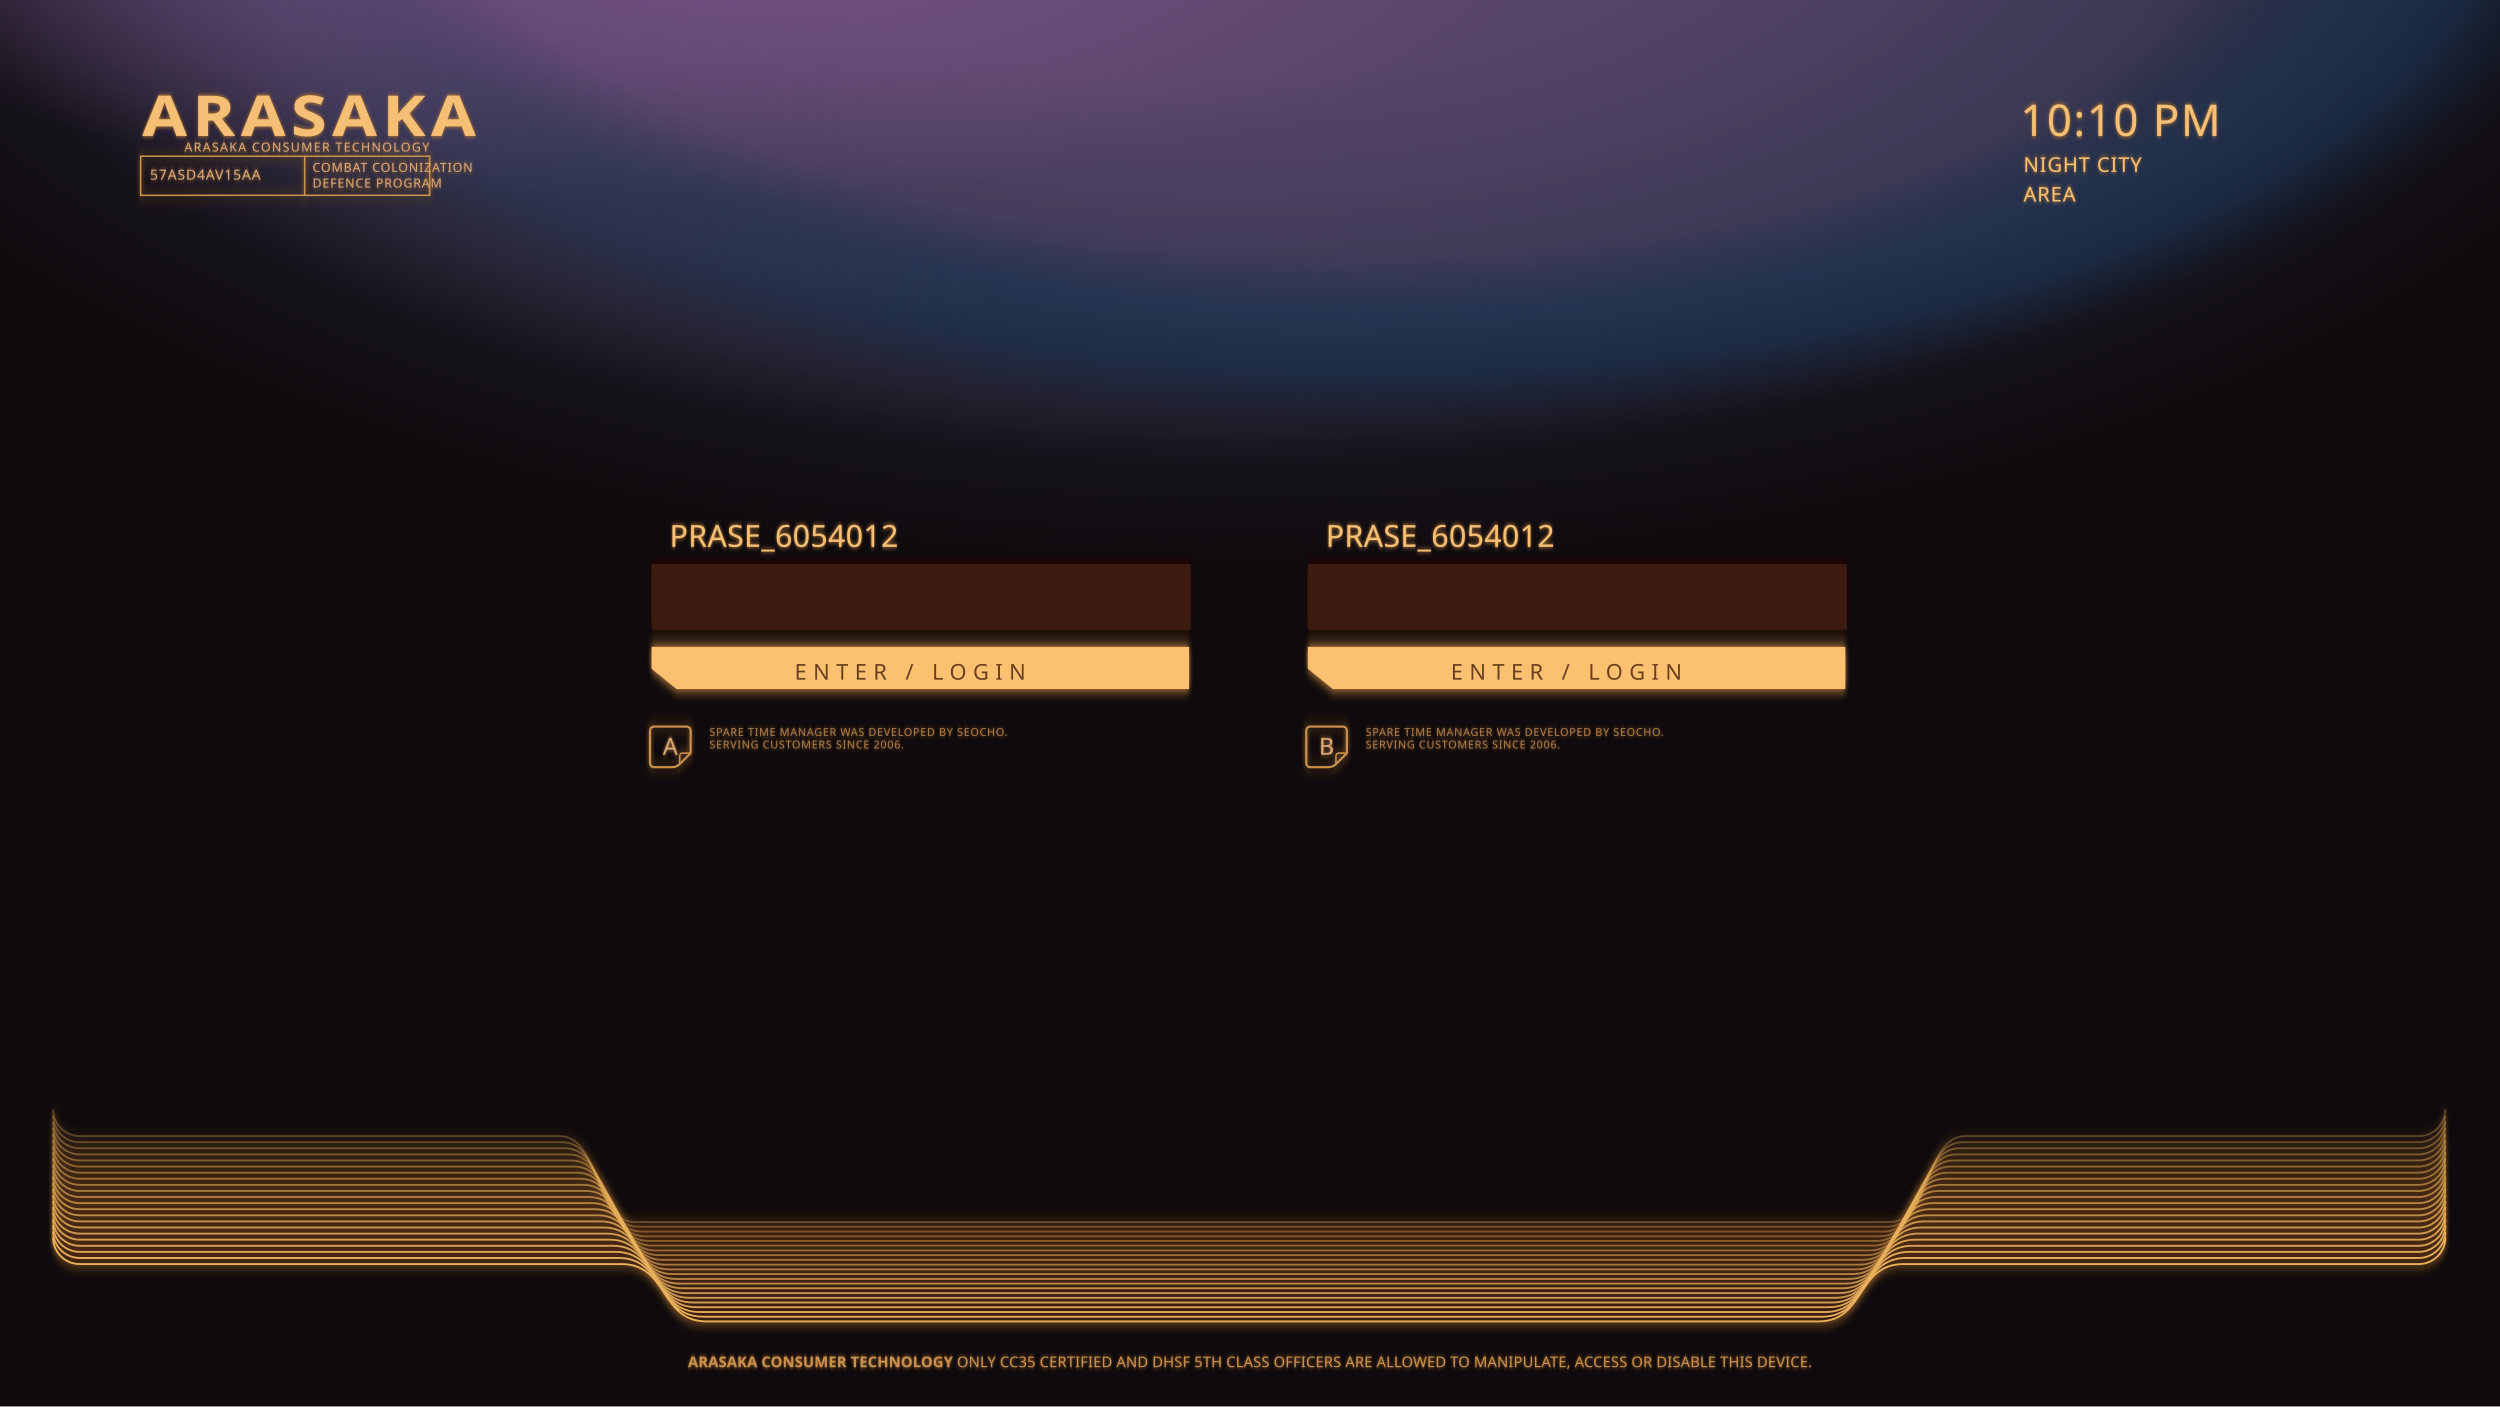
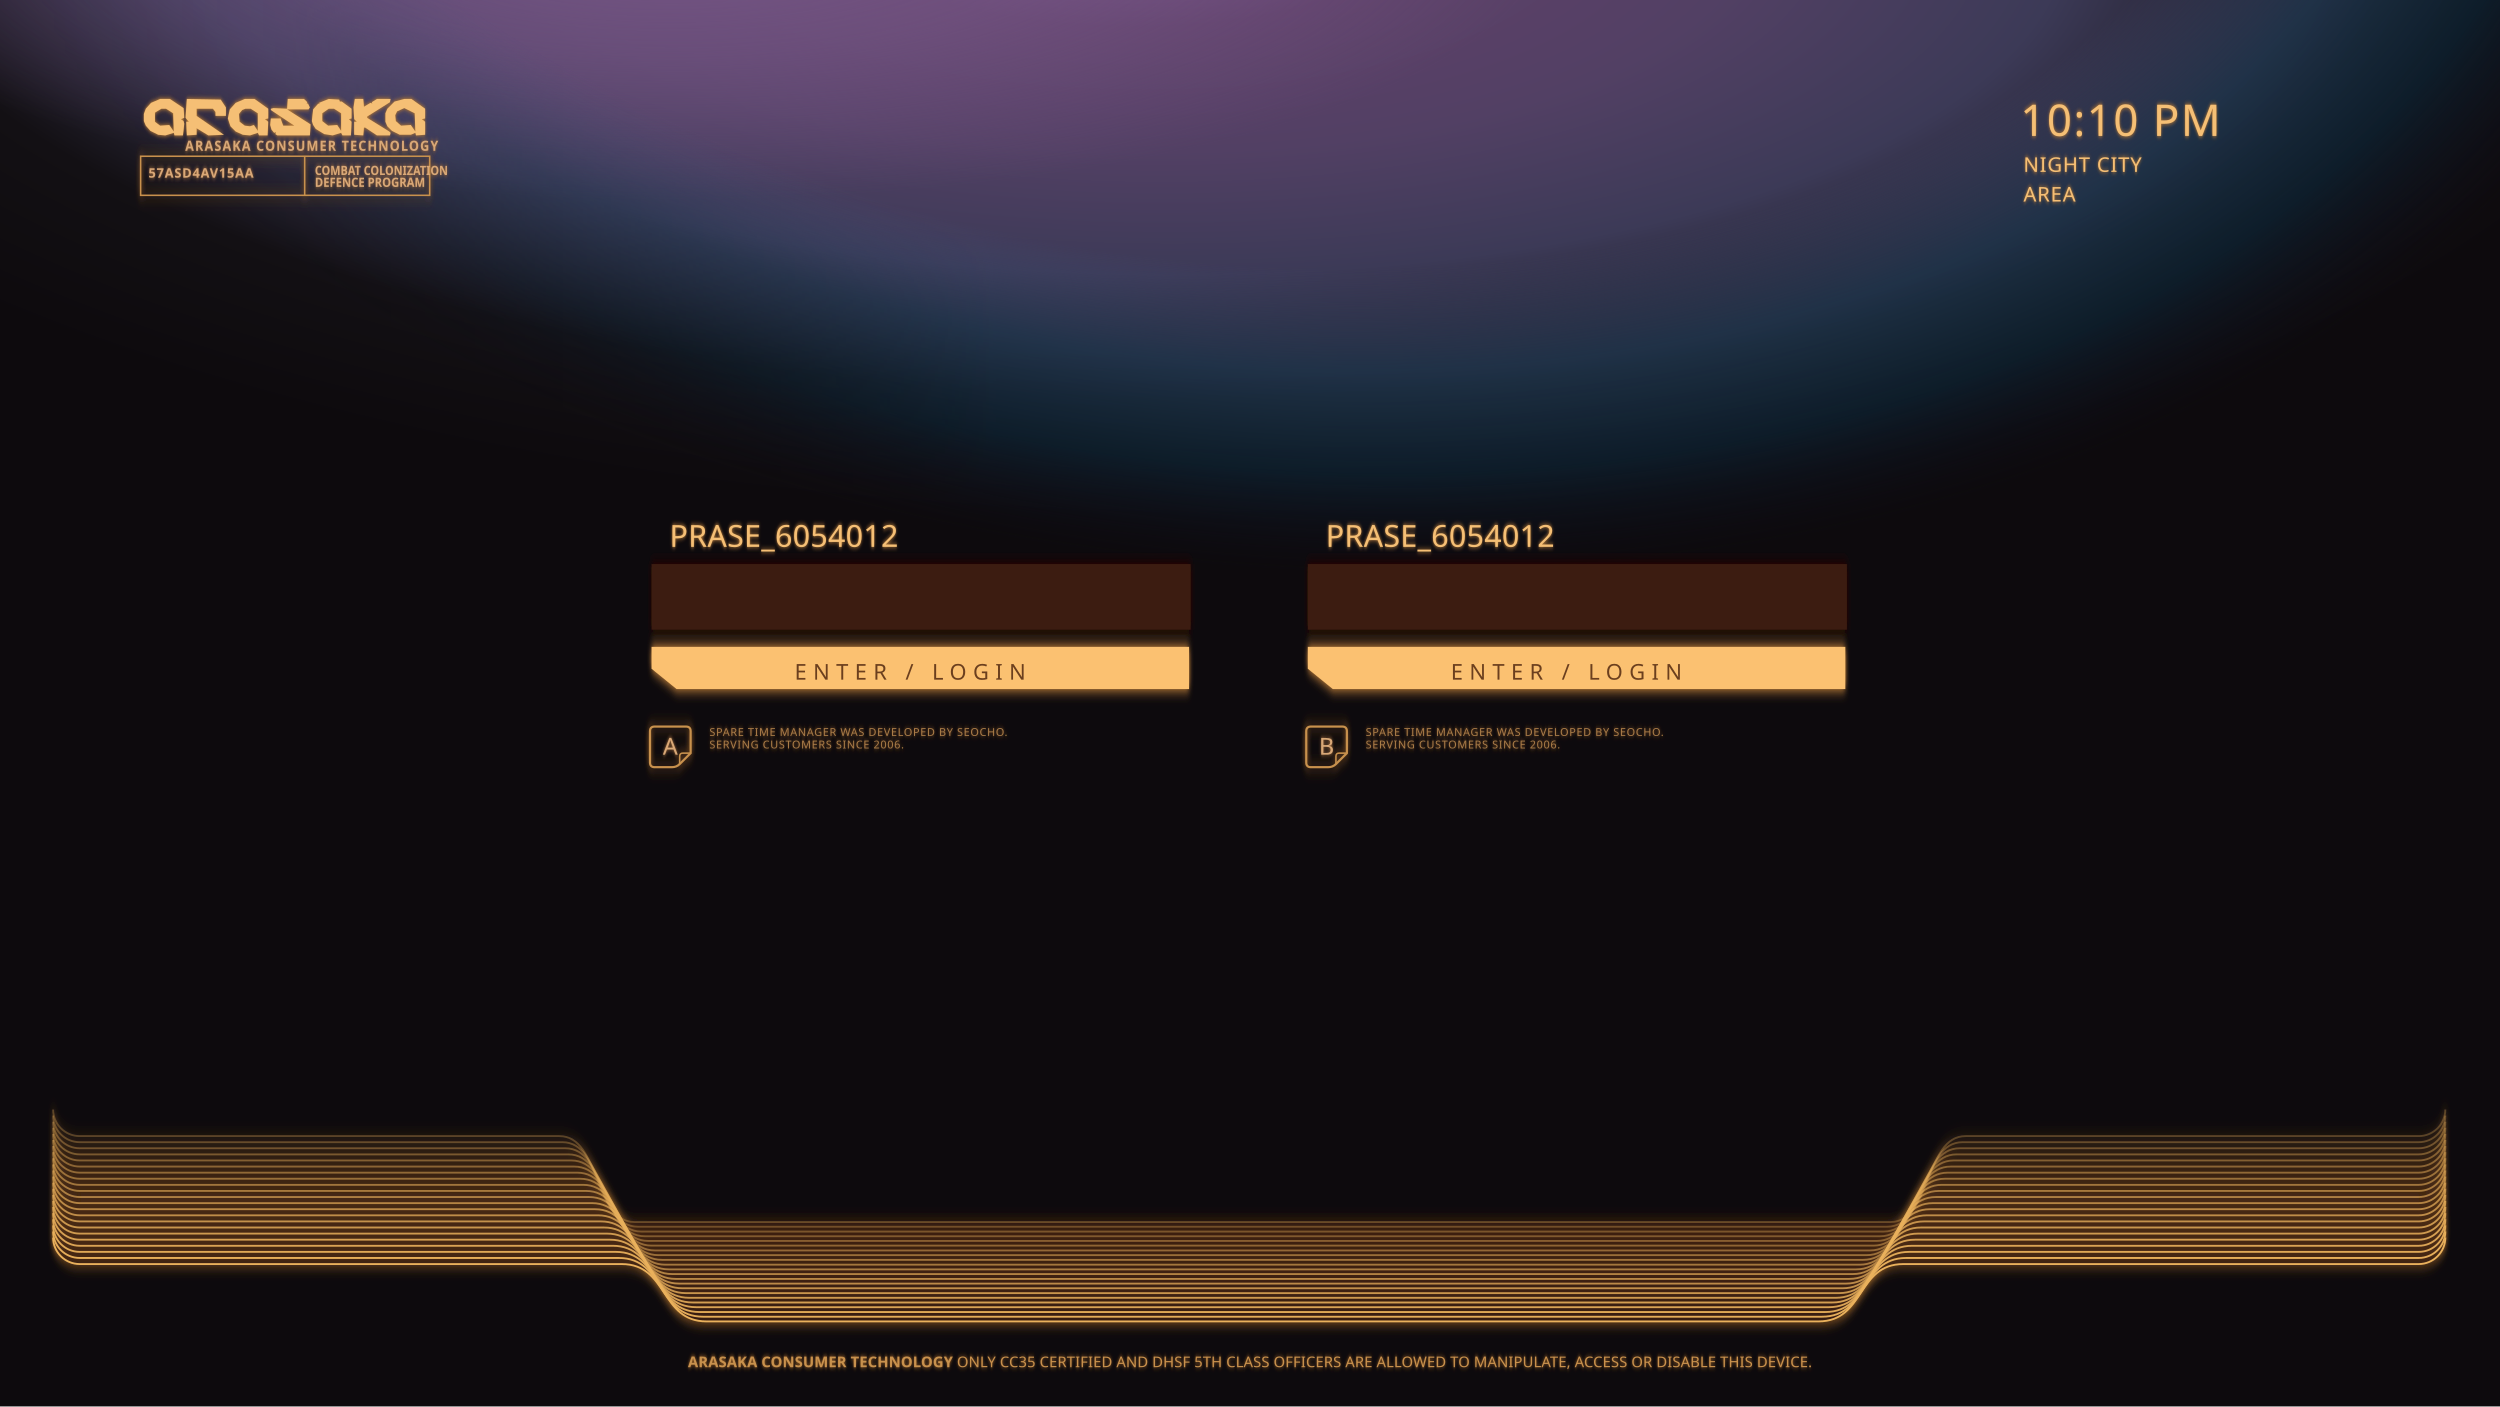
<svg xmlns="http://www.w3.org/2000/svg" width="1600" height="900" viewBox="0 0 1600 900">
  <defs>
-     <radialGradient id="hazeblue" gradientUnits="userSpaceOnUse" cx="850" cy="-120" r="1000" gradientTransform="rotate(2 850 -120) translate(850 -120) scale(1 0.47) translate(-850 120)">
-       <stop offset="0" stop-color="#223350" stop-opacity="0" />
-       <stop offset="0.60" stop-color="#223350" stop-opacity="0" />
-       <stop offset="0.68" stop-color="#223350" stop-opacity="0.85" />
-       <stop offset="0.76" stop-color="#1a2c46" stop-opacity="0.80" />
-       <stop offset="0.84" stop-color="#101d30" stop-opacity="0" />
+     <radialGradient id="hazeblue" gradientUnits="userSpaceOnUse" cx="765.3" cy="-316.3" r="1188.4" gradientTransform="rotate(10.00 765.3 -316.3) translate(765.3 -316.3) scale(1 0.673177) translate(-765.3 316.3)">
+       <stop offset="0.6" stop-color="#48537d" stop-opacity="0" />
+       <stop offset="0.68" stop-color="#21364e" stop-opacity="0.85" />
+       <stop offset="0.76" stop-color="#0d202f" stop-opacity="0.8" />
+       <stop offset="0.84" stop-color="#0e0d1a" stop-opacity="0" />
    </radialGradient>
    <linearGradient id="hazebluefade" x1="0" y1="0" x2="1" y2="0">
      <stop offset="0" stop-color="#000000" />
      <stop offset="0.12" stop-color="#1a1a1a" />
      <stop offset="0.22" stop-color="#7a7a7a" />
      <stop offset="0.40" stop-color="#ffffff" />
      <stop offset="1" stop-color="#ffffff" />
    </linearGradient>
    <mask id="bluemask">
      <rect width="1600" height="900" fill="url(#hazebluefade)" />
    </mask>
-     <radialGradient id="haze" gradientUnits="userSpaceOnUse" cx="770" cy="-120" r="1000" gradientTransform="rotate(1.3 770 -120) translate(770 -120) scale(1 0.49) translate(-770 120)">
-       <stop offset="0" stop-color="#574568" />
-       <stop offset="0.35" stop-color="#574568" />
-       <stop offset="0.66" stop-color="#3a3853" />
-       <stop offset="0.85" stop-color="#16121a" />
-       <stop offset="1" stop-color="#0e0a0d" />
+     <radialGradient id="haze" gradientUnits="userSpaceOnUse" cx="712.8" cy="-61.2" r="1015.8" gradientTransform="rotate(1.76 712.8 -61.2) translate(712.8 -61.2) scale(1 0.387476) translate(-712.8 61.2)">
+       <stop offset="0" stop-color="#7a538b" />
+       <stop offset="0.2" stop-color="#5e4169" />
+       <stop offset="0.4" stop-color="#524064" />
+       <stop offset="0.6" stop-color="#3c3a57" />
+       <stop offset="0.8" stop-color="#131014" />
+       <stop offset="1" stop-color="#0d0a0d" />
    </radialGradient>
    <radialGradient id="hazelobe" gradientUnits="userSpaceOnUse" cx="430" cy="-40" r="560" gradientTransform="translate(430 -40) scale(1 0.30) translate(-430 40)">
-       <stop offset="0" stop-color="#7a5288" stop-opacity="0.85" />
-       <stop offset="0.45" stop-color="#7a5288" stop-opacity="0.55" />
-       <stop offset="1" stop-color="#7a5288" stop-opacity="0" />
+       <stop offset="0" stop-color="#7a598a" stop-opacity="0.85" />
+       <stop offset="0.45" stop-color="#7a598a" stop-opacity="0.55" />
+       <stop offset="1" stop-color="#7a598a" stop-opacity="0" />
    </radialGradient>
    <g id="letterbox" fill="none" stroke-width="1.4">
      <path d="M 3,0 H 23 Q 26,0 26,3 V 17 L 19,24 Q 17,26 14,26 H 3                Q 0,26 0,23 V 3 Q 0,0 3,0 Z" />
      <path d="M 26,17 H 21 Q 19,17 19,19 V 24" stroke-width="1" />
    </g>
    <g id="entrylines">
      <rect x="417" y="361" width="345" height="42" fill="#3c1c11" />
      <path d="M 417,414 H 761 V 441 H 433 L 417,428 Z" fill="#fbc171" />
      <use href="#letterbox" x="416" y="465" stroke="#c8914d" />
    </g>
    <g id="entrytext" font-family="Rajdhani">
      <text x="428.5" y="350" font-size="19.5" font-weight="500" letter-spacing="0.15" fill="#f5bf75">PRASE_6054012</text>
      <text x="582.5" y="435" font-size="14" font-weight="300" letter-spacing="4.1" fill="#6b3f1e" text-anchor="middle">ENTER / LOGIN</text>
      <g font-size="7" fill="#a97c48" letter-spacing="0.4">
        <text x="454" y="471">SPARE TIME MANAGER WAS DEVELOPED BY SEOCHO.</text>
        <text x="454" y="479">SERVING CUSTOMERS SINCE 2006.</text>
      </g>
    </g>
    <linearGradient id="bandglow" x1="0" y1="727" x2="0" y2="846" gradientUnits="userSpaceOnUse">
      <stop offset="0" stop-color="#371c11" stop-opacity="0" />
      <stop offset="0.45" stop-color="#371c11" stop-opacity="0.55" />
      <stop offset="1" stop-color="#371c11" stop-opacity="1" />
    </linearGradient>
    <filter id="halo" x="-5%" y="-10%" width="110%" height="120%">
      <feGaussianBlur stdDeviation="1.5 4.5" />
      <feColorMatrix type="matrix" values="0.43 0 0 0 0  0 0.32 0 0 0  0 0 0.21 0 0  0 0 0 1.45 0" />
    </filter>
    <filter id="halotext" x="-5%" y="-10%" width="110%" height="120%">
      <feGaussianBlur stdDeviation="1.0 1.6" />
      <feColorMatrix type="matrix" values="0.43 0 0 0 0  0 0.32 0 0 0  0 0 0.21 0 0  0 0 0 1.45 0" />
    </filter>
  </defs>
-   <rect width="1600" height="900" fill="#0e0a0d" />
+   <rect width="1600" height="900" fill="#0d090c" />
  <rect width="1600" height="900" fill="url(#haze)" />
  <rect width="1600" height="300" fill="url(#hazelobe)" />
  <rect width="1600" height="560" fill="url(#hazeblue)" mask="url(#bluemask)" />
  <use href="#lines" filter="url(#halo)" class="photo" />
  <use href="#text" filter="url(#halotext)" class="photo" />
  <g id="content">
    <g id="lines">
      <g fill="none" stroke="#c8914d" stroke-width="1">
        <rect x="90" y="100" width="185" height="25" />
        <line x1="195" y1="100" x2="195" y2="125" />
      </g>
      <use href="#entrylines" />
      <use href="#entrylines" x="420" />
      <path d="M 34,710.1 C 34,719.49 41.61,727.1 51,727.1 H 358.0 C 384.4,727.1 379.6,782.1 406.0,782.1 H 1210.0 C 1236.4,782.1 1231.6,727.1 1258.0,727.1 H 1548 C 1557.39,727.1 1565,719.49 1565,710.1 V 792 C 1565,801.39 1557.39,809 1548,809 H 1218.1 C 1188.2,809 1193.7,845.7 1163.8,845.7 H 452.2 C 422.3,845.7 427.8,809 397.9,809 H 51 C 41.61,809 34,801.39 34,792 Z" fill="url(#bandglow)" />
      <g fill="none" stroke="#eab15c" stroke-width="1.2">
        <path d="M 34,710.1 C 34,719.49 41.61,727.1 51,727.1 H 358.0 C 384.4,727.1 379.6,782.1 406.0,782.1 H 1210.0 C 1236.4,782.1 1231.6,727.1 1258.0,727.1 H 1548 C 1557.39,727.1 1565,719.49 1565,710.1" stroke-opacity="0.30" />
        <path d="M 34,714 C 34,723.39 41.61,731 51,731 H 359.9 C 386.5,731.0 381.6,785.1 408.2,785.1 H 1207.8 C 1234.4,785.1 1229.5,731.0 1256.1,731.0 H 1548 C 1557.39,731 1565,723.39 1565,714" stroke-opacity="0.33" />
        <path d="M 34,717.9 C 34,727.29 41.61,734.9 51,734.9 H 361.8 C 388.5,734.9 383.7,788.2 410.4,788.2 H 1205.6 C 1232.3,788.2 1227.5,734.9 1254.2,734.9 H 1548 C 1557.39,734.9 1565,727.29 1565,717.9" stroke-opacity="0.37" />
        <path d="M 34,721.8 C 34,731.19 41.61,738.8 51,738.8 H 363.7 C 390.6,738.8 385.7,791.2 412.6,791.2 H 1203.4 C 1230.3,791.2 1225.4,738.8 1252.3,738.8 H 1548 C 1557.39,738.8 1565,731.19 1565,721.8" stroke-opacity="0.40" />
        <path d="M 34,725.7 C 34,735.09 41.61,742.7 51,742.7 H 365.6 C 392.7,742.7 387.7,794.2 414.8,794.2 H 1201.2 C 1228.3,794.2 1223.3,742.7 1250.4,742.7 H 1548 C 1557.39,742.7 1565,735.09 1565,725.7" stroke-opacity="0.43" />
        <path d="M 34,729.6 C 34,738.99 41.61,746.6 51,746.6 H 367.5 C 394.7,746.6 389.8,797.2 417.0,797.2 H 1199.0 C 1226.2,797.2 1221.3,746.6 1248.5,746.6 H 1548 C 1557.39,746.6 1565,738.99 1565,729.6" stroke-opacity="0.47" />
        <path d="M 34,733.5 C 34,742.89 41.61,750.5 51,750.5 H 369.4 C 396.8,750.5 391.8,800.3 419.2,800.3 H 1196.8 C 1224.2,800.3 1219.2,750.5 1246.6,750.5 H 1548 C 1557.39,750.5 1565,742.89 1565,733.5" stroke-opacity="0.50" />
        <path d="M 34,737.4 C 34,746.79 41.61,754.4 51,754.4 H 371.3 C 398.9,754.4 393.8,803.3 421.4,803.3 H 1194.6 C 1222.2,803.3 1217.1,754.4 1244.7,754.4 H 1548 C 1557.39,754.4 1565,746.79 1565,737.4" stroke-opacity="0.53" />
        <path d="M 34,741.3 C 34,750.69 41.61,758.3 51,758.3 H 373.2 C 400.9,758.3 395.9,806.3 423.6,806.3 H 1192.4 C 1220.1,806.3 1215.1,758.3 1242.8,758.3 H 1548 C 1557.39,758.3 1565,750.69 1565,741.3" stroke-opacity="0.57" />
        <path d="M 34,745.2 C 34,754.59 41.61,762.2 51,762.2 H 375.1 C 403.0,762.2 397.9,809.4 425.8,809.4 H 1190.2 C 1218.1,809.4 1213.0,762.2 1240.9,762.2 H 1548 C 1557.39,762.2 1565,754.59 1565,745.2" stroke-opacity="0.60" />
        <path d="M 34,749.1 C 34,758.49 41.61,766.1 51,766.1 H 377.0 C 405.1,766.1 399.9,812.4 428.0,812.4 H 1188.0 C 1216.0,812.4 1211.0,766.1 1239.0,766.1 H 1548 C 1557.39,766.1 1565,758.49 1565,749.1" stroke-opacity="0.63" />
        <path d="M 34,753 C 34,762.39 41.61,770 51,770 H 378.9 C 407.1,770.0 402.0,815.4 430.2,815.4 H 1185.8 C 1214.0,815.4 1208.9,770.0 1237.1,770.0 H 1548 C 1557.39,770 1565,762.39 1565,753" stroke-opacity="0.67" />
        <path d="M 34,756.9 C 34,766.29 41.61,773.9 51,773.9 H 380.8 C 409.2,773.9 404.0,818.5 432.4,818.5 H 1183.6 C 1212.0,818.5 1206.8,773.9 1235.2,773.9 H 1548 C 1557.39,773.9 1565,766.29 1565,756.9" stroke-opacity="0.70" />
        <path d="M 34,760.8 C 34,770.19 41.61,777.8 51,777.8 H 382.7 C 411.2,777.8 406.1,821.5 434.6,821.5 H 1181.4 C 1209.9,821.5 1204.8,777.8 1233.3,777.8 H 1548 C 1557.39,777.8 1565,770.19 1565,760.8" stroke-opacity="0.73" />
        <path d="M 34,764.7 C 34,774.09 41.61,781.7 51,781.7 H 384.6 C 413.3,781.7 408.1,824.5 436.8,824.5 H 1179.2 C 1207.9,824.5 1202.7,781.7 1231.4,781.7 H 1548 C 1557.39,781.7 1565,774.09 1565,764.7" stroke-opacity="0.77" />
        <path d="M 34,768.6 C 34,777.99 41.61,785.6 51,785.6 H 386.5 C 415.4,785.6 410.1,827.6 439.0,827.6 H 1177.0 C 1205.9,827.6 1200.6,785.6 1229.5,785.6 H 1548 C 1557.39,785.6 1565,777.99 1565,768.6" stroke-opacity="0.80" />
        <path d="M 34,772.5 C 34,781.89 41.61,789.5 51,789.5 H 388.4 C 417.4,789.5 412.2,830.6 441.2,830.6 H 1174.8 C 1203.8,830.6 1198.6,789.5 1227.6,789.5 H 1548 C 1557.39,789.5 1565,781.89 1565,772.5" stroke-opacity="0.83" />
        <path d="M 34,776.4 C 34,785.79 41.61,793.4 51,793.4 H 390.3 C 419.5,793.4 414.2,833.6 443.4,833.6 H 1172.6 C 1201.8,833.6 1196.5,793.4 1225.7,793.4 H 1548 C 1557.39,793.4 1565,785.79 1565,776.4" stroke-opacity="0.87" />
        <path d="M 34,780.3 C 34,789.69 41.61,797.3 51,797.3 H 392.2 C 421.6,797.3 416.2,836.6 445.6,836.6 H 1170.4 C 1199.8,836.6 1194.4,797.3 1223.8,797.3 H 1548 C 1557.39,797.3 1565,789.69 1565,780.3" stroke-opacity="0.90" />
        <path d="M 34,784.2 C 34,793.59 41.61,801.2 51,801.2 H 394.1 C 423.6,801.2 418.3,839.7 447.8,839.7 H 1168.2 C 1197.7,839.7 1192.4,801.2 1221.9,801.2 H 1548 C 1557.39,801.2 1565,793.59 1565,784.2" stroke-opacity="0.93" />
        <path d="M 34,788.1 C 34,797.49 41.61,805.1 51,805.1 H 396.0 C 425.7,805.1 420.3,842.7 450.0,842.7 H 1166.0 C 1195.7,842.7 1190.3,805.1 1220.0,805.1 H 1548 C 1557.39,805.1 1565,797.49 1565,788.1" stroke-opacity="0.97" />
        <path d="M 34,792 C 34,801.39 41.61,809 51,809 H 397.9 C 427.8,809.0 422.3,845.7 452.2,845.7 H 1163.8 C 1193.7,845.7 1188.2,809.0 1218.1,809.0 H 1548 C 1557.39,809 1565,801.39 1565,792" stroke-opacity="1.00" />
      </g>
    </g>
    <g id="text" font-family="Rajdhani">
      <g fill="#f5bf75">
-         <text transform="translate(91 87) scale(1.155 1)" font-size="36" font-weight="700" letter-spacing="3">ARASAKA</text>
-         <text x="118" y="97" font-size="8" letter-spacing="0.8" fill="#d9a877">ARASAKA CONSUMER TECHNOLOGY</text>
+         <path d="M102.5,63.33 108.75,63.33 117.5,69.17 117.92,75.42 115.83,76.25 117.5,77.5 117.92,79.17 117.08,86.67 111.67,86.67 111.25,85.0 105.83,86.67 101.25,86.25 96.25,83.75 93.33,80.42 92.08,77.5 92.08,72.92 93.33,69.58 96.67,65.83Z M119.58,63.33 141.25,63.75 144.58,68.75 144.58,74.17 137.92,74.17 137.92,71.67 136.25,69.58 125.83,69.58 125.83,74.17 143.33,86.25 133.33,86.67 125.83,82.08 125.83,86.25 119.58,86.67 119.17,77.92 120.83,77.92 118.75,75.42Z M156.67,63.33 162.92,63.33 171.67,69.58 171.67,75.83 169.58,76.25 171.67,77.92 171.25,86.67 165.83,86.67 165.0,85.0 160.0,86.67 155.42,86.25 150.83,84.17 147.5,80.83 145.83,75.83 147.08,70.0 150.83,65.83Z M184.17,63.33 194.58,63.33 196.67,65.42 196.25,66.25 197.08,66.25 198.33,68.75 197.5,70.0 183.75,70.0 198.75,79.58 198.33,86.67 177.5,86.67 176.25,85.83 176.67,84.58 175.42,85.0 173.75,82.92 172.92,80.0 173.33,75.83 179.58,75.83 181.25,80.42 188.33,80.42 173.33,70.42 173.33,69.58 175.0,69.17 183.75,69.58Z M210.42,63.33 217.08,63.75 217.5,65.0 218.75,65.0 225.0,69.58 225.0,75.83 223.33,76.25 225.0,77.92 224.58,86.67 219.17,86.67 218.33,85.0 212.92,86.67 207.5,85.83 202.08,82.5 200.42,80.0 199.58,77.5 200.42,70.0 203.75,66.25 204.58,66.67 204.17,65.83Z M227.08,63.33 232.5,63.33 232.92,68.33 237.08,65.83 238.33,66.25 237.92,65.42 241.25,63.33 250.0,63.33 249.58,65.42 235.0,74.58 235.0,75.42 249.17,84.17 250.0,85.0 249.58,86.67 241.25,86.67 233.75,81.67 232.92,81.67 232.5,86.67 226.67,86.25 226.67,77.92 228.33,77.92 226.67,76.25 226.25,68.75Z M258.75,63.33 263.33,63.33 272.08,69.58 272.08,75.83 270.0,76.25 272.08,77.92 272.08,86.25 266.25,86.67 265.83,85.0 262.92,86.25 255.83,86.25 250.83,83.75 247.92,80.83 246.67,77.92 246.67,72.5 247.92,69.58 252.5,65.0Z M258.75,69.17 254.17,71.25 252.92,73.75 253.33,77.5 256.67,80.42 262.92,80.0 265.83,84.17 265.42,72.5Z M103.33,69.58 99.17,72.08 99.17,77.92 102.5,80.42 108.33,80.0 111.25,84.17 110.83,72.5 106.25,69.58Z M157.08,69.58 155.0,70.42 152.92,72.92 153.33,77.92 156.67,80.42 160.0,80.83 162.5,80.0 165.0,83.75 165.0,72.5 160.42,69.58Z M210.42,69.58 206.25,72.5 206.25,77.5 210.0,80.42 215.83,80.0 218.33,83.75 218.33,72.5 213.75,69.58Z" />
+         <text x="118.5" y="96.5" font-size="9" font-weight="600" letter-spacing="0.8" transform="translate(118.5 0) scale(0.90 1) translate(-118.5 0)" fill="#d9a877">ARASAKA CONSUMER TECHNOLOGY</text>
        <g font-size="8" fill="#d9a877" letter-spacing="0.5">
-           <text x="96" y="115" font-size="9">57ASD4AV15AA</text>
-           <text x="200" y="110">COMBAT COLONIZATION</text>
-           <text x="200" y="120">DEFENCE PROGRAM</text>
+           <text x="95" y="113.7" font-size="8.4" font-weight="600" transform="translate(95 0) scale(0.98 1) translate(-95 0)">57ASD4AV15AA</text>
+           <text x="201.5" y="112" font-size="8.2" font-weight="600" letter-spacing="0" transform="translate(201.5 0) scale(0.85 1) translate(-201.5 0)">COMBAT COLONIZATION</text>
+           <text x="201.5" y="119.6" font-size="8.2" font-weight="600" letter-spacing="0" transform="translate(201.5 0) scale(0.88 1) translate(-201.5 0)">DEFENCE PROGRAM</text>
        </g>
        <text x="1293" y="87" font-size="28" font-weight="500" letter-spacing="1">10:10 PM</text>
        <text x="1295" y="110" font-size="13" font-weight="500" letter-spacing="0.5">NIGHT CITY</text>
        <text x="1295" y="129" font-size="13" font-weight="500" letter-spacing="0.5">AREA</text>
      </g>
      <use href="#entrytext" />
      <use href="#entrytext" x="420" />
      <g font-size="15" fill="#d9a877" text-anchor="middle">
        <text x="429" y="483">A</text>
        <text x="849" y="483">B</text>
      </g>
      <text x="800" y="875" font-size="9.5" letter-spacing="0.06" fill="#c8914d" text-anchor="middle">
        <tspan font-weight="700">ARASAKA CONSUMER TECHNOLOGY</tspan>  ONLY CC35 CERTIFIED AND DHSF 5TH CLASS OFFICERS ARE ALLOWED TO MANIPULATE, ACCESS OR DISABLE THIS DEVICE.</text>
    </g>
  </g>
</svg>
